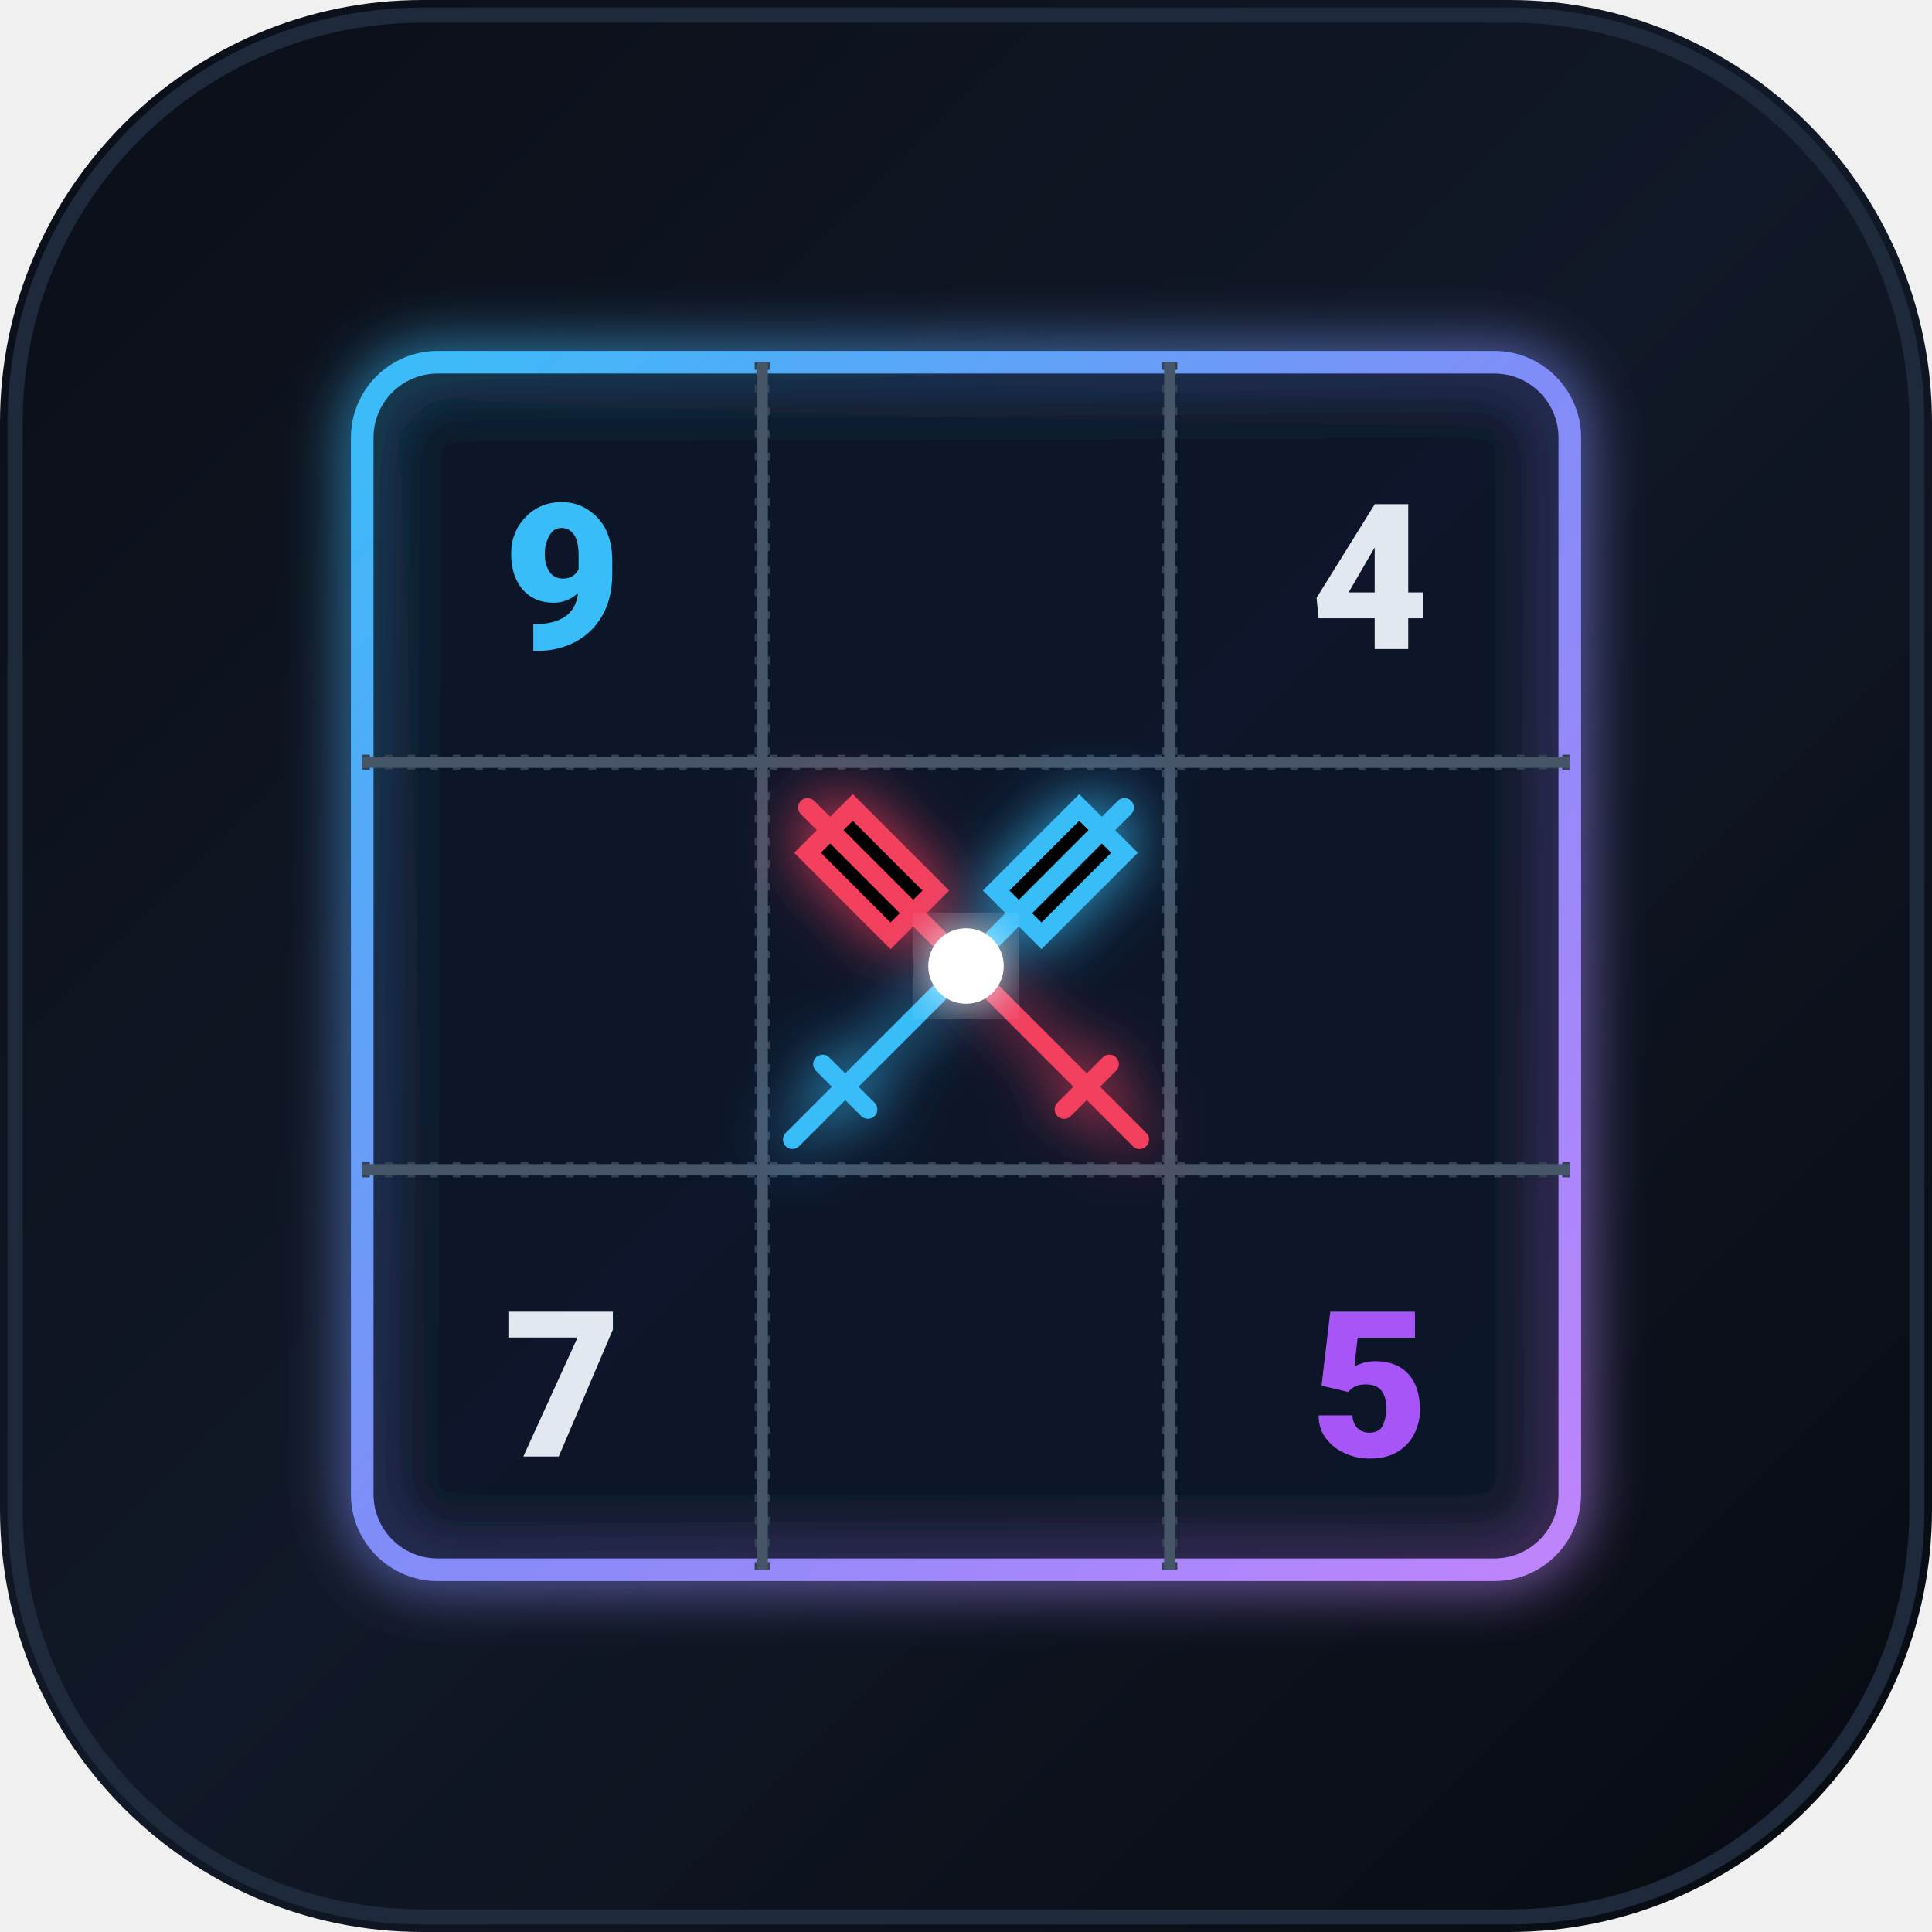
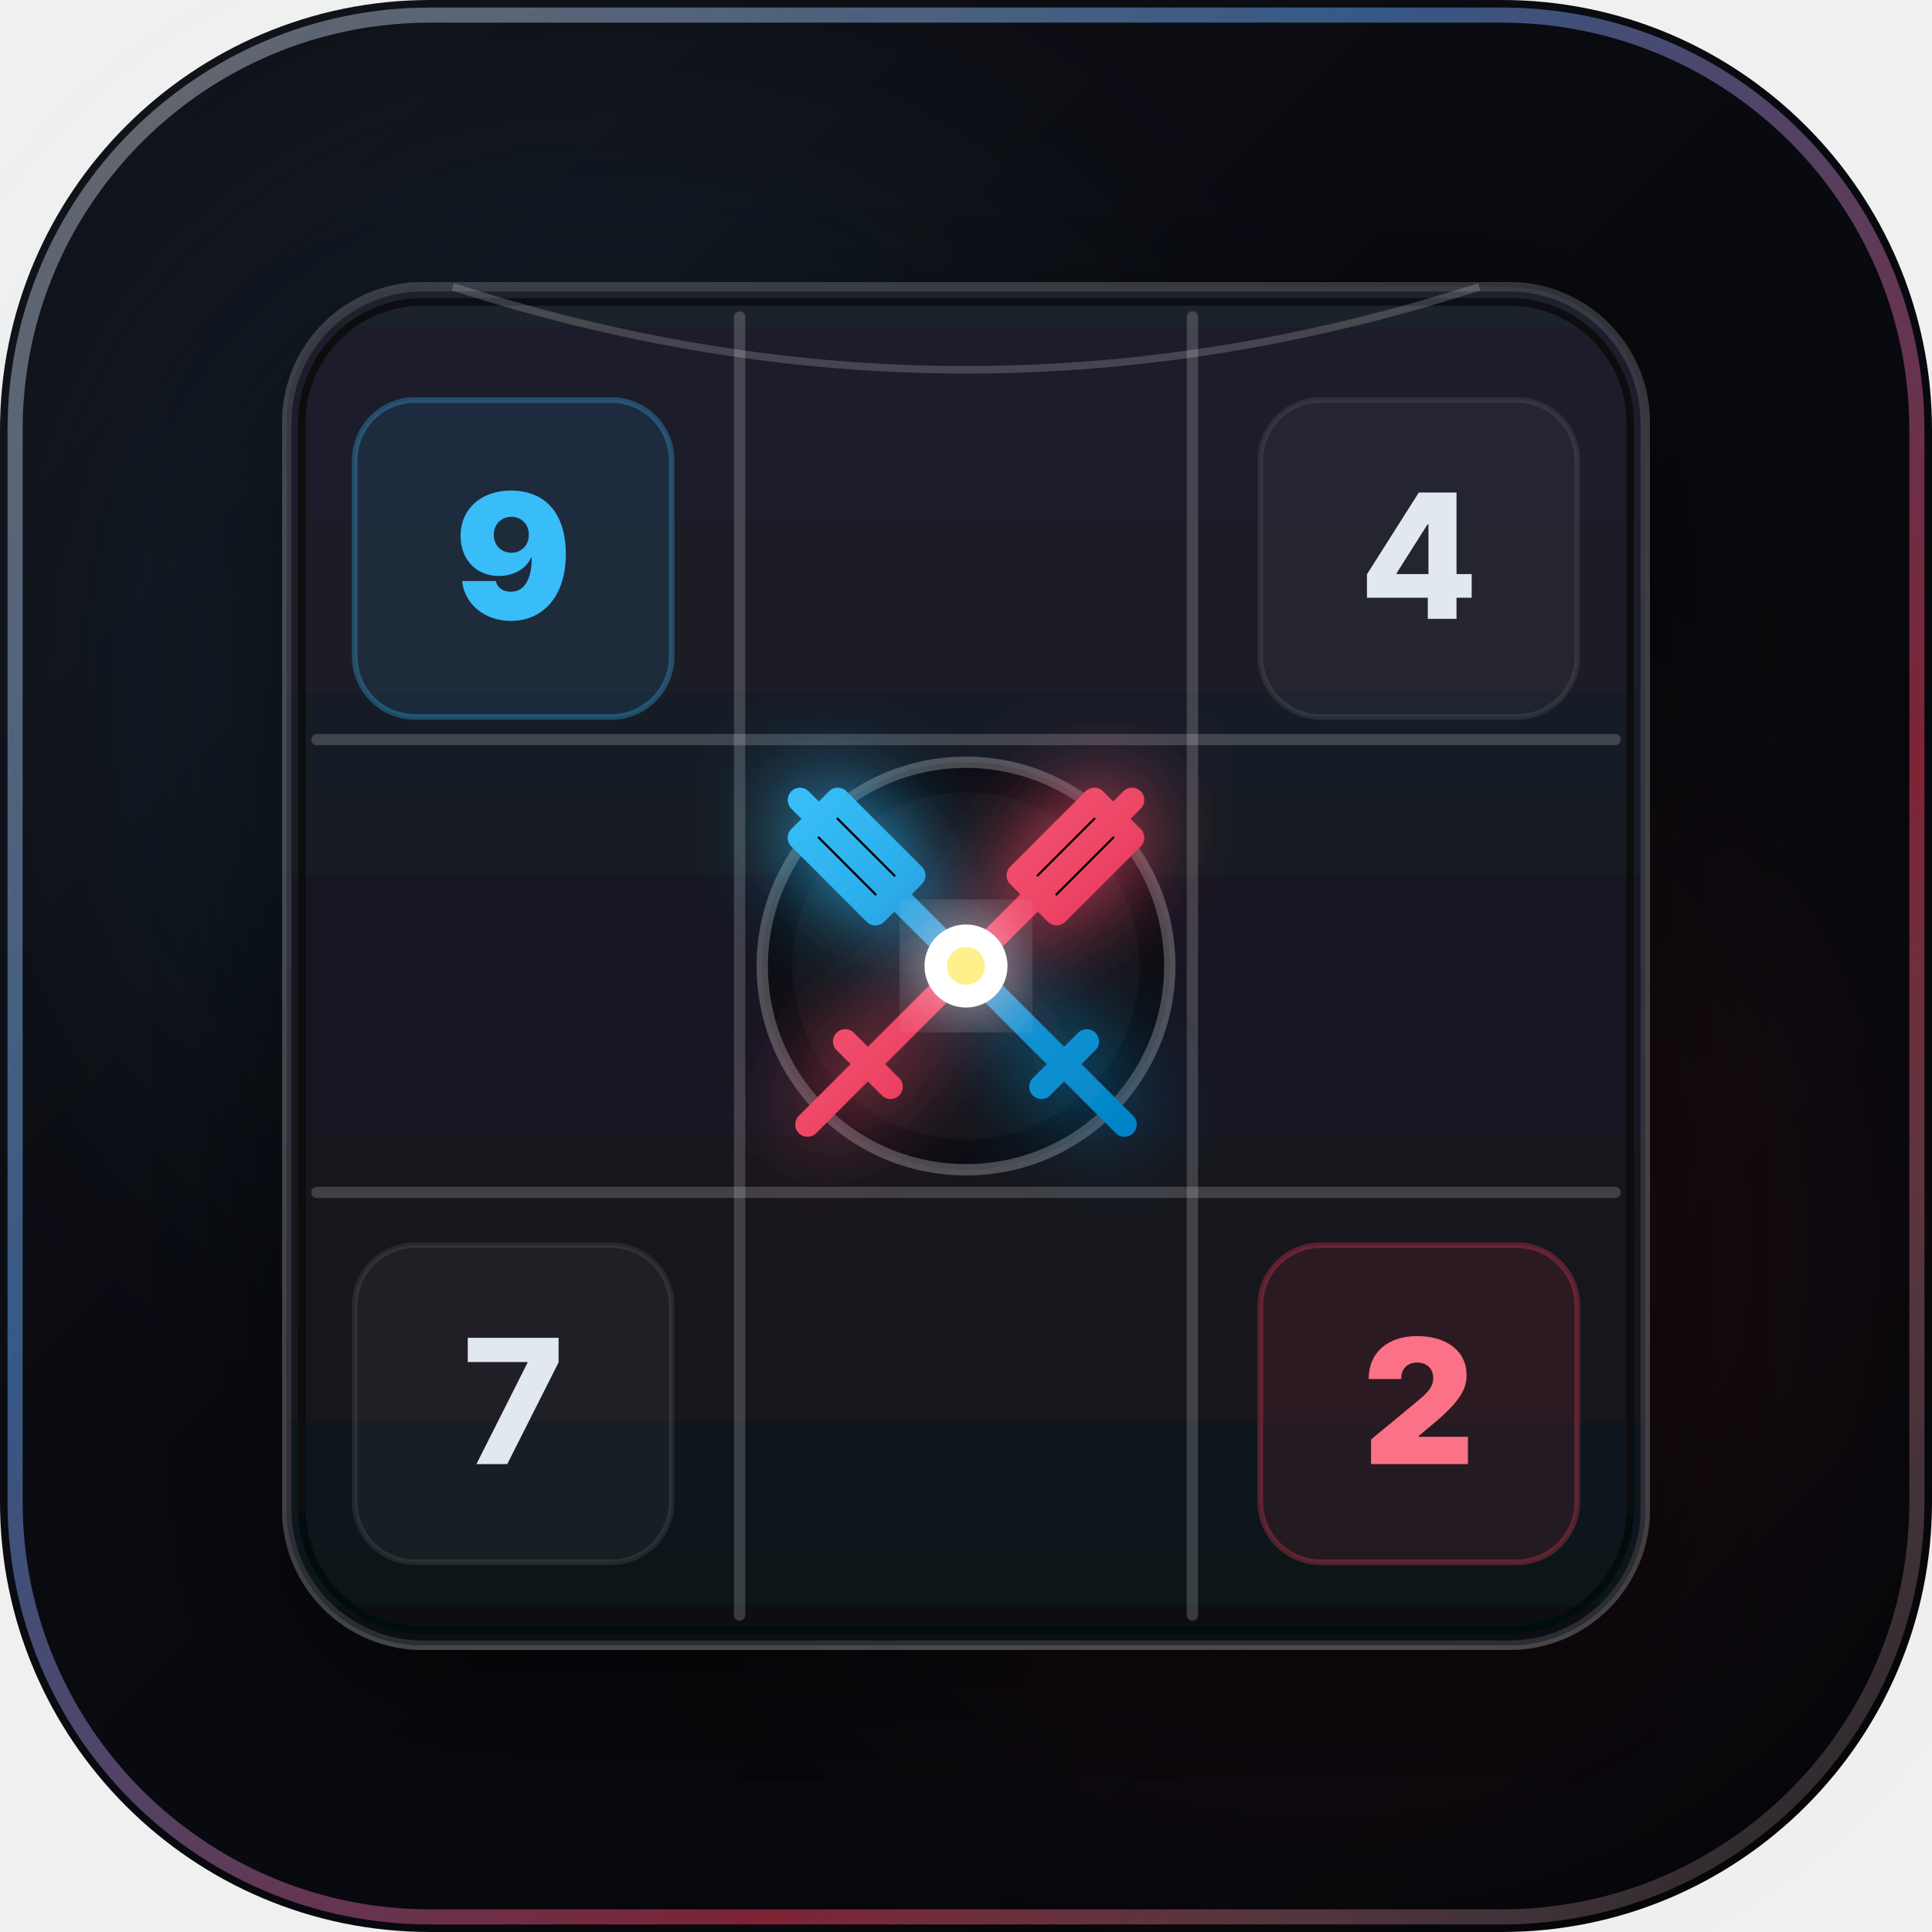
<svg xmlns="http://www.w3.org/2000/svg" viewBox="0 0 512 512" width="512" height="512">
  <defs>
-     <linearGradient id="bg" x1="0%" y1="0%" x2="100%" y2="100%">
-       <stop offset="0%" stop-color="#0a0e17" />
-       <stop offset="50%" stop-color="#111827" />
-       <stop offset="100%" stop-color="#070a10" />
+     <linearGradient id="bgGrad" x1="0%" y1="0%" x2="100%" y2="100%">
+       <stop offset="0%" stop-color="#12131a" />
+       <stop offset="50%" stop-color="#090a0f" />
+       <stop offset="100%" stop-color="#040508" />
    </linearGradient>
-     <linearGradient id="gridGlow" x1="0%" y1="0%" x2="100%" y2="100%">
+     <linearGradient id="rimGrad" x1="0%" y1="0%" x2="100%" y2="100%">
+       <stop offset="0%" stop-color="#ffffff" stop-opacity="0.35" />
+       <stop offset="35%" stop-color="#60a5fa" stop-opacity="0.5" />
+       <stop offset="70%" stop-color="#f43f5e" stop-opacity="0.5" />
+       <stop offset="100%" stop-color="#ffffff" stop-opacity="0.1" />
+     </linearGradient>
+     <linearGradient id="plateGrad" x1="0%" y1="0%" x2="0%" y2="100%">
+       <stop offset="0%" stop-color="#1e202c" />
+       <stop offset="100%" stop-color="#0f1118" />
+     </linearGradient>
+     <linearGradient id="blueSwordGrad" x1="0%" y1="0%" x2="100%" y2="100%">
      <stop offset="0%" stop-color="#38bdf8" />
-       <stop offset="50%" stop-color="#818cf8" />
-       <stop offset="100%" stop-color="#c084fc" />
+       <stop offset="100%" stop-color="#0284c7" />
    </linearGradient>
-     <filter id="glow" x="-20%" y="-20%" width="140%" height="140%">
-       <feGaussianBlur stdDeviation="8" result="blur" />
-       <feComposite in="SourceGraphic" in2="blur" operator="over" />
+     <linearGradient id="roseSwordGrad" x1="0%" y1="0%" x2="100%" y2="100%">
+       <stop offset="0%" stop-color="#fb7185" />
+       <stop offset="100%" stop-color="#e11d48" />
+     </linearGradient>
+     <filter id="appShadow" x="-10%" y="-10%" width="120%" height="120%">
+       <feDropShadow dx="0" dy="16" stdDeviation="24" flood-color="#000000" flood-opacity="0.6" />
+     </filter>
+     <filter id="coreGlow" x="-30%" y="-30%" width="160%" height="160%">
+       <feGaussianBlur stdDeviation="12" result="glow" />
+       <feMerge>
+         <feMergeNode in="glow" />
+         <feMergeNode in="SourceGraphic" />
+       </feMerge>
    </filter>
  </defs>
-   <rect width="512" height="512" rx="112" fill="url(#bg)" />
-   <rect width="504" height="504" x="4" y="4" rx="108" fill="none" stroke="#1e293b" stroke-width="4" />
-   <rect x="96" y="96" width="320" height="320" rx="20" fill="#0f172a" fill-opacity="0.8" stroke="url(#gridGlow)" stroke-width="6" filter="url(#glow)" />
-   <line x1="202" y1="96" x2="202" y2="416" stroke="#334155" stroke-width="4" stroke-dasharray="2 4" />
-   <line x1="310" y1="96" x2="310" y2="416" stroke="#334155" stroke-width="4" stroke-dasharray="2 4" />
-   <line x1="96" y1="202" x2="416" y2="202" stroke="#334155" stroke-width="4" stroke-dasharray="2 4" />
-   <line x1="96" y1="310" x2="416" y2="310" stroke="#334155" stroke-width="4" stroke-dasharray="2 4" />
-   <line x1="202" y1="96" x2="202" y2="416" stroke="#475569" stroke-width="3" />
-   <line x1="310" y1="96" x2="310" y2="416" stroke="#475569" stroke-width="3" />
-   <line x1="96" y1="202" x2="416" y2="202" stroke="#475569" stroke-width="3" />
-   <line x1="96" y1="310" x2="416" y2="310" stroke="#475569" stroke-width="3" />
-   <text x="149" y="172" font-family="-apple-system, BlinkMacSystemFont, 'Segoe UI', Roboto, sans-serif" font-size="54" font-weight="900" fill="#38bdf8" text-anchor="middle">9</text>
-   <text x="363" y="172" font-family="-apple-system, BlinkMacSystemFont, 'Segoe UI', Roboto, sans-serif" font-size="54" font-weight="900" fill="#e2e8f0" text-anchor="middle">4</text>
-   <text x="149" y="386" font-family="-apple-system, BlinkMacSystemFont, 'Segoe UI', Roboto, sans-serif" font-size="54" font-weight="900" fill="#e2e8f0" text-anchor="middle">7</text>
-   <text x="363" y="386" font-family="-apple-system, BlinkMacSystemFont, 'Segoe UI', Roboto, sans-serif" font-size="54" font-weight="900" fill="#a855f7" text-anchor="middle">5</text>
+   <rect width="512" height="512" rx="114" fill="url(#bgGrad)" />
+   <rect width="504" height="504" x="4" y="4" rx="110" fill="none" stroke="url(#rimGrad)" stroke-width="4" />
+   <circle cx="160" cy="180" r="140" fill="#38bdf8" opacity="0.08" filter="blur(40px)" />
+   <circle cx="350" cy="330" r="140" fill="#f43f5e" opacity="0.08" filter="blur(40px)" />
+   <g filter="url(#appShadow)">
+     <rect x="76" y="76" width="360" height="360" rx="36" fill="url(#plateGrad)" stroke="rgba(255, 255, 255, 0.12)" stroke-width="2.5" />
+     <rect x="80" y="80" width="352" height="352" rx="32" fill="none" stroke="rgba(0, 0, 0, 0.6)" stroke-width="2" />
+   </g>
+   <line x1="196" y1="84" x2="196" y2="428" stroke="rgba(255, 255, 255, 0.18)" stroke-width="3" stroke-linecap="round" />
+   <line x1="316" y1="84" x2="316" y2="428" stroke="rgba(255, 255, 255, 0.18)" stroke-width="3" stroke-linecap="round" />
+   <line x1="84" y1="196" x2="428" y2="196" stroke="rgba(255, 255, 255, 0.18)" stroke-width="3" stroke-linecap="round" />
+   <line x1="84" y1="316" x2="428" y2="316" stroke="rgba(255, 255, 255, 0.18)" stroke-width="3" stroke-linecap="round" />
+   <g transform="translate(136, 148)">
+     <rect x="-42" y="-42" width="84" height="84" rx="16" fill="rgba(56, 189, 248, 0.1)" stroke="rgba(56, 189, 248, 0.3)" stroke-width="1.5" />
+     <text x="0" y="16" font-family="-apple-system, BlinkMacSystemFont, 'Inter', 'SF Pro Display', Roboto, sans-serif" font-size="46" font-weight="900" fill="#38bdf8" text-anchor="middle">9</text>
+   </g>
+   <g transform="translate(376, 148)">
+     <rect x="-42" y="-42" width="84" height="84" rx="16" fill="rgba(255, 255, 255, 0.04)" stroke="rgba(255, 255, 255, 0.08)" stroke-width="1.5" />
+     <text x="0" y="16" font-family="-apple-system, BlinkMacSystemFont, 'Inter', 'SF Pro Display', Roboto, sans-serif" font-size="46" font-weight="800" fill="#e2e8f0" text-anchor="middle">4</text>
+   </g>
+   <g transform="translate(136, 372)">
+     <rect x="-42" y="-42" width="84" height="84" rx="16" fill="rgba(255, 255, 255, 0.04)" stroke="rgba(255, 255, 255, 0.08)" stroke-width="1.5" />
+     <text x="0" y="16" font-family="-apple-system, BlinkMacSystemFont, 'Inter', 'SF Pro Display', Roboto, sans-serif" font-size="46" font-weight="800" fill="#e2e8f0" text-anchor="middle">7</text>
+   </g>
+   <g transform="translate(376, 372)">
+     <rect x="-42" y="-42" width="84" height="84" rx="16" fill="rgba(244, 63, 94, 0.1)" stroke="rgba(244, 63, 94, 0.3)" stroke-width="1.5" />
+     <text x="0" y="16" font-family="-apple-system, BlinkMacSystemFont, 'Inter', 'SF Pro Display', Roboto, sans-serif" font-size="46" font-weight="900" fill="#fb7185" text-anchor="middle">2</text>
+   </g>
  <g transform="translate(256, 256)">
-     <path d="M-42,-42 L42,42 M-30,-42 L-42,-30 L-20,-8 L-8,-20 Z M32,32 L46,46 M26,38 L38,26" stroke="#f43f5e" stroke-width="5" stroke-linecap="round" filter="url(#glow)" />
-     <path d="M42,-42 L-42,42 M30,-42 L42,-30 L20,-8 L8,-20 Z M-32,32 L-46,46 M-26,38 L-38,26" stroke="#38bdf8" stroke-width="5" stroke-linecap="round" filter="url(#glow)" />
-     <circle cx="0" cy="0" r="10" fill="#ffffff" filter="url(#glow)" />
+     <circle cx="0" cy="0" r="54" fill="#0c0e14" stroke="rgba(255, 255, 255, 0.25)" stroke-width="3" />
+     <circle cx="0" cy="0" r="46" fill="rgba(255, 255, 255, 0.03)" />
+     <path d="M-44,-44 L36,36 M-34,-44 L-44,-34 L-24,-14 L-14,-24 Z M26,26 L42,42 M20,32 L32,20" stroke="url(#blueSwordGrad)" stroke-width="6.5" stroke-linecap="round" stroke-linejoin="round" filter="url(#coreGlow)" />
+     <path d="M44,-44 L-36,36 M34,-44 L44,-34 L24,-14 L14,-24 Z M-26,26 L-42,42 M-20,32 L-32,20" stroke="url(#roseSwordGrad)" stroke-width="6.5" stroke-linecap="round" stroke-linejoin="round" filter="url(#coreGlow)" />
+     <circle cx="0" cy="0" r="11" fill="#ffffff" filter="url(#coreGlow)" />
+     <circle cx="0" cy="0" r="5" fill="#fef08a" />
  </g>
+   <path d="M120 76 Q256 120 392 76" stroke="rgba(255, 255, 255, 0.3)" stroke-width="2" fill="none" opacity="0.6" />
</svg>
